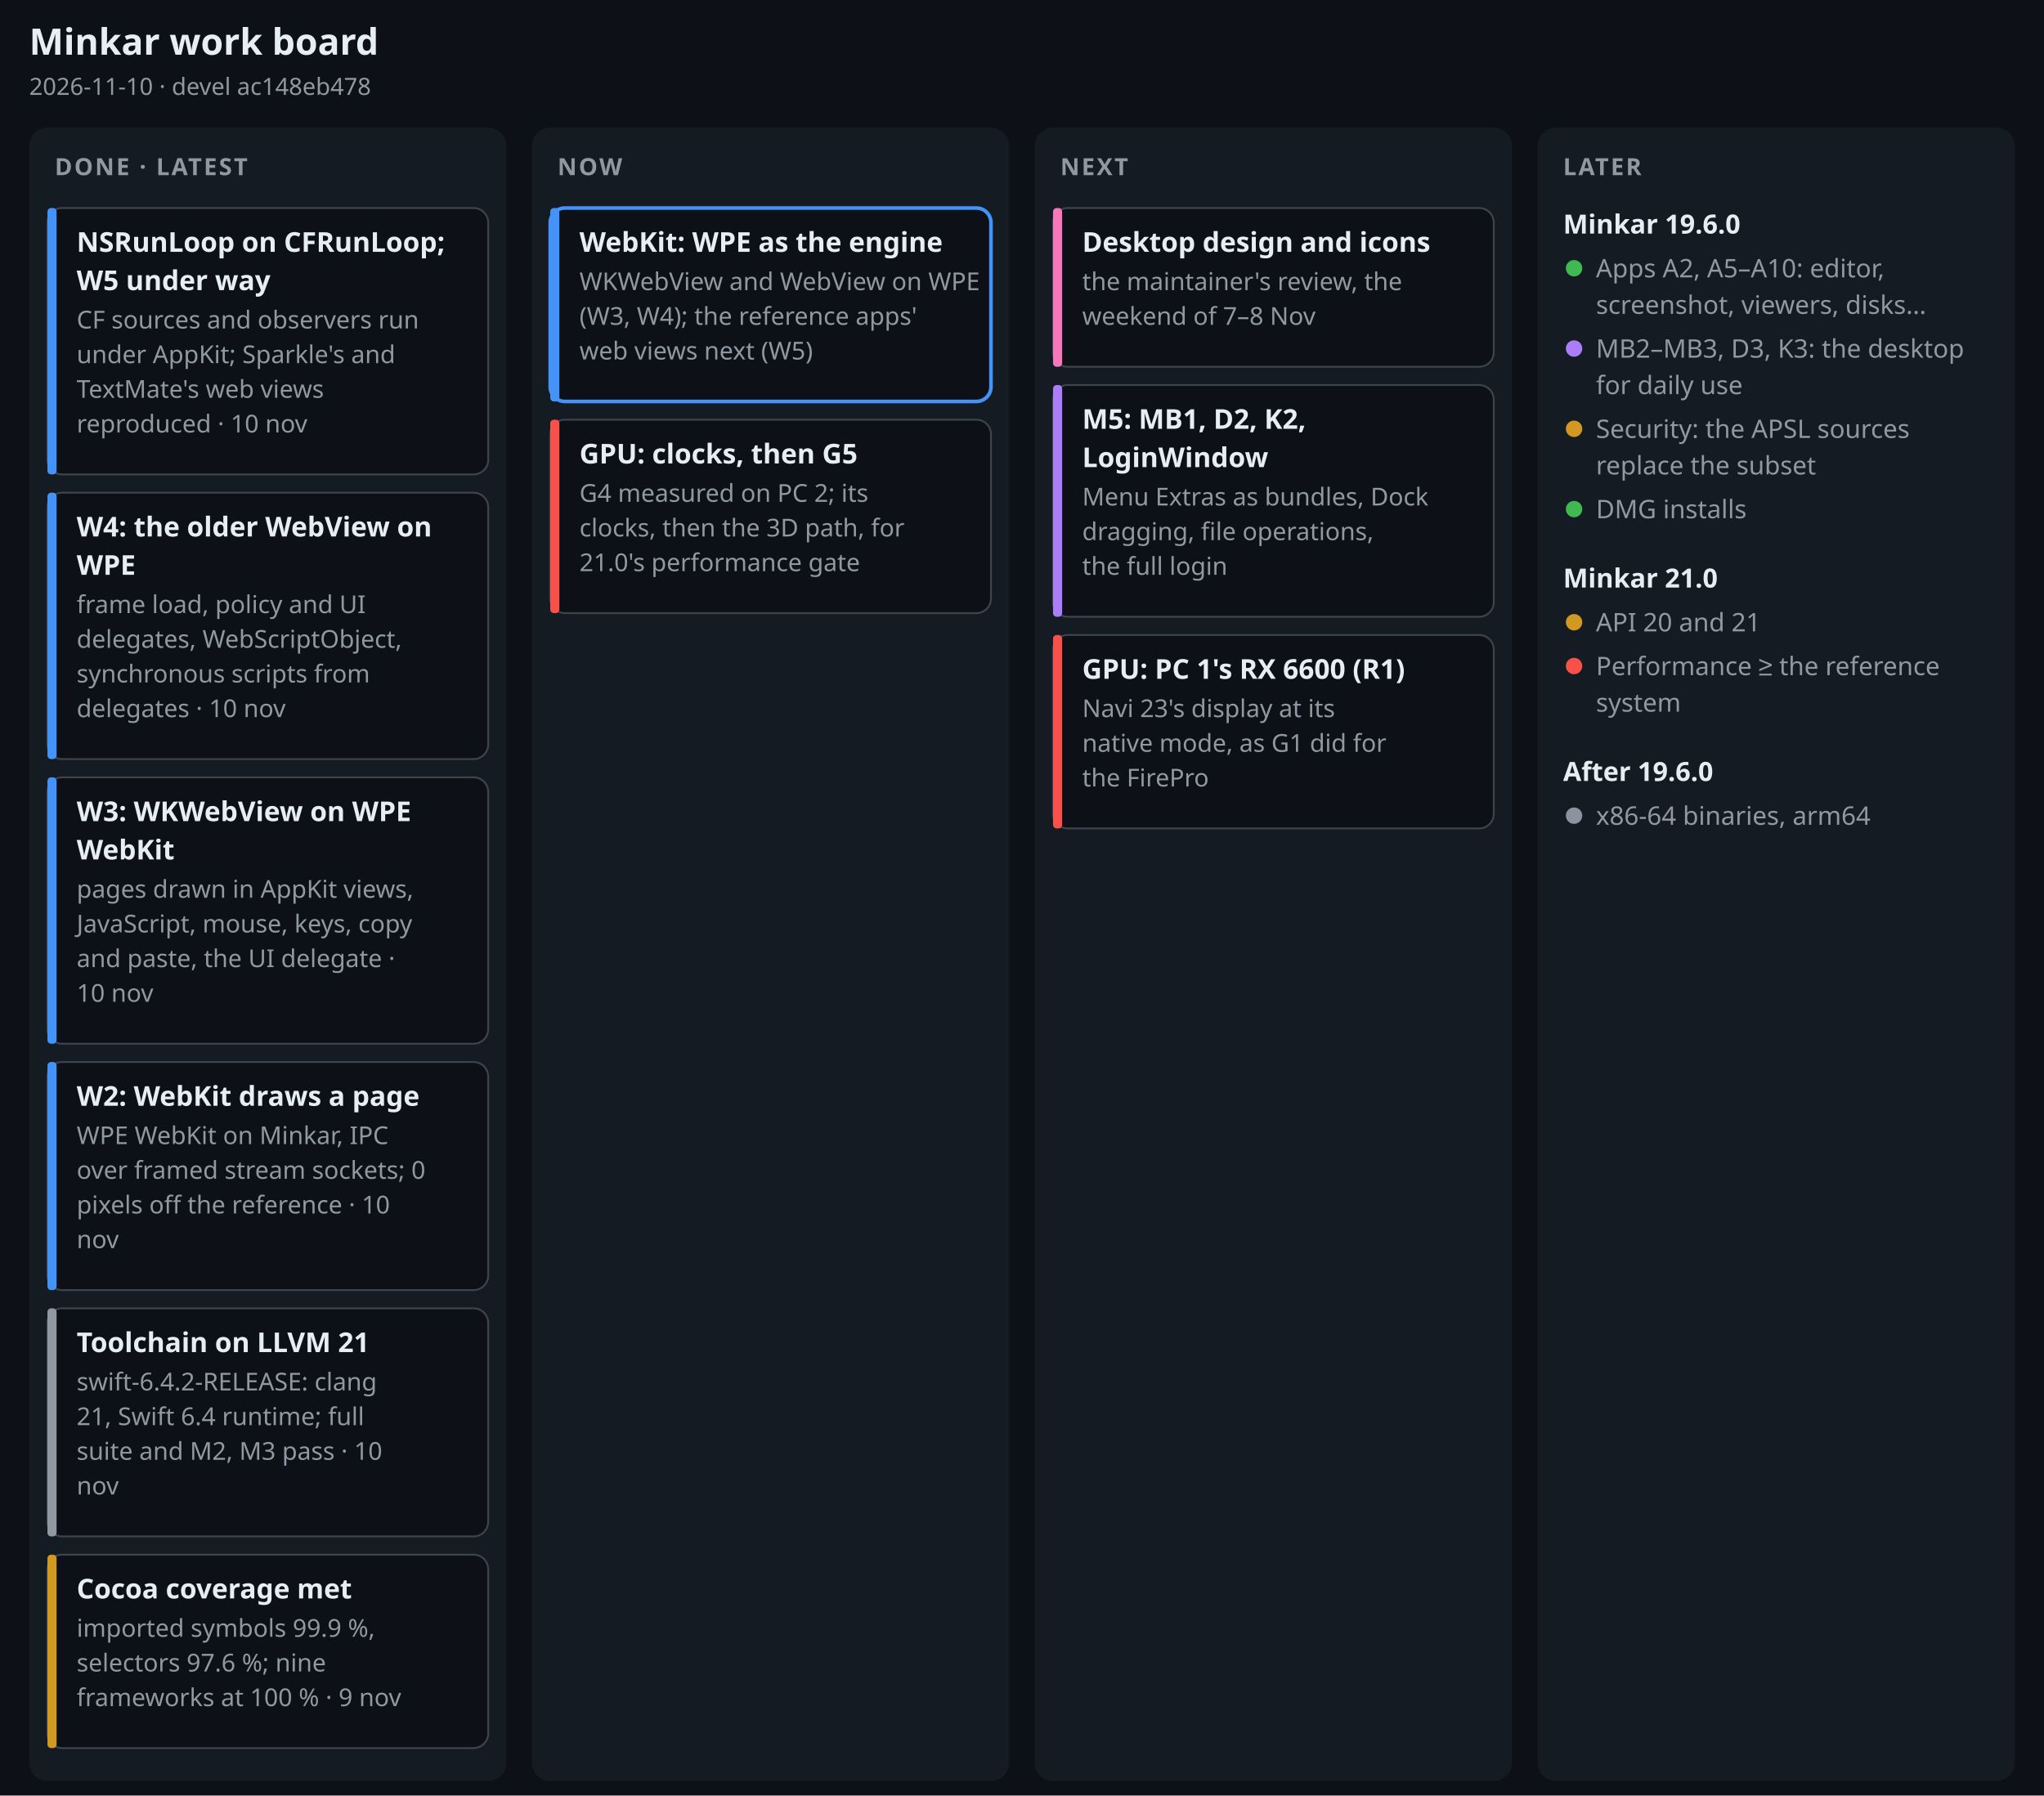
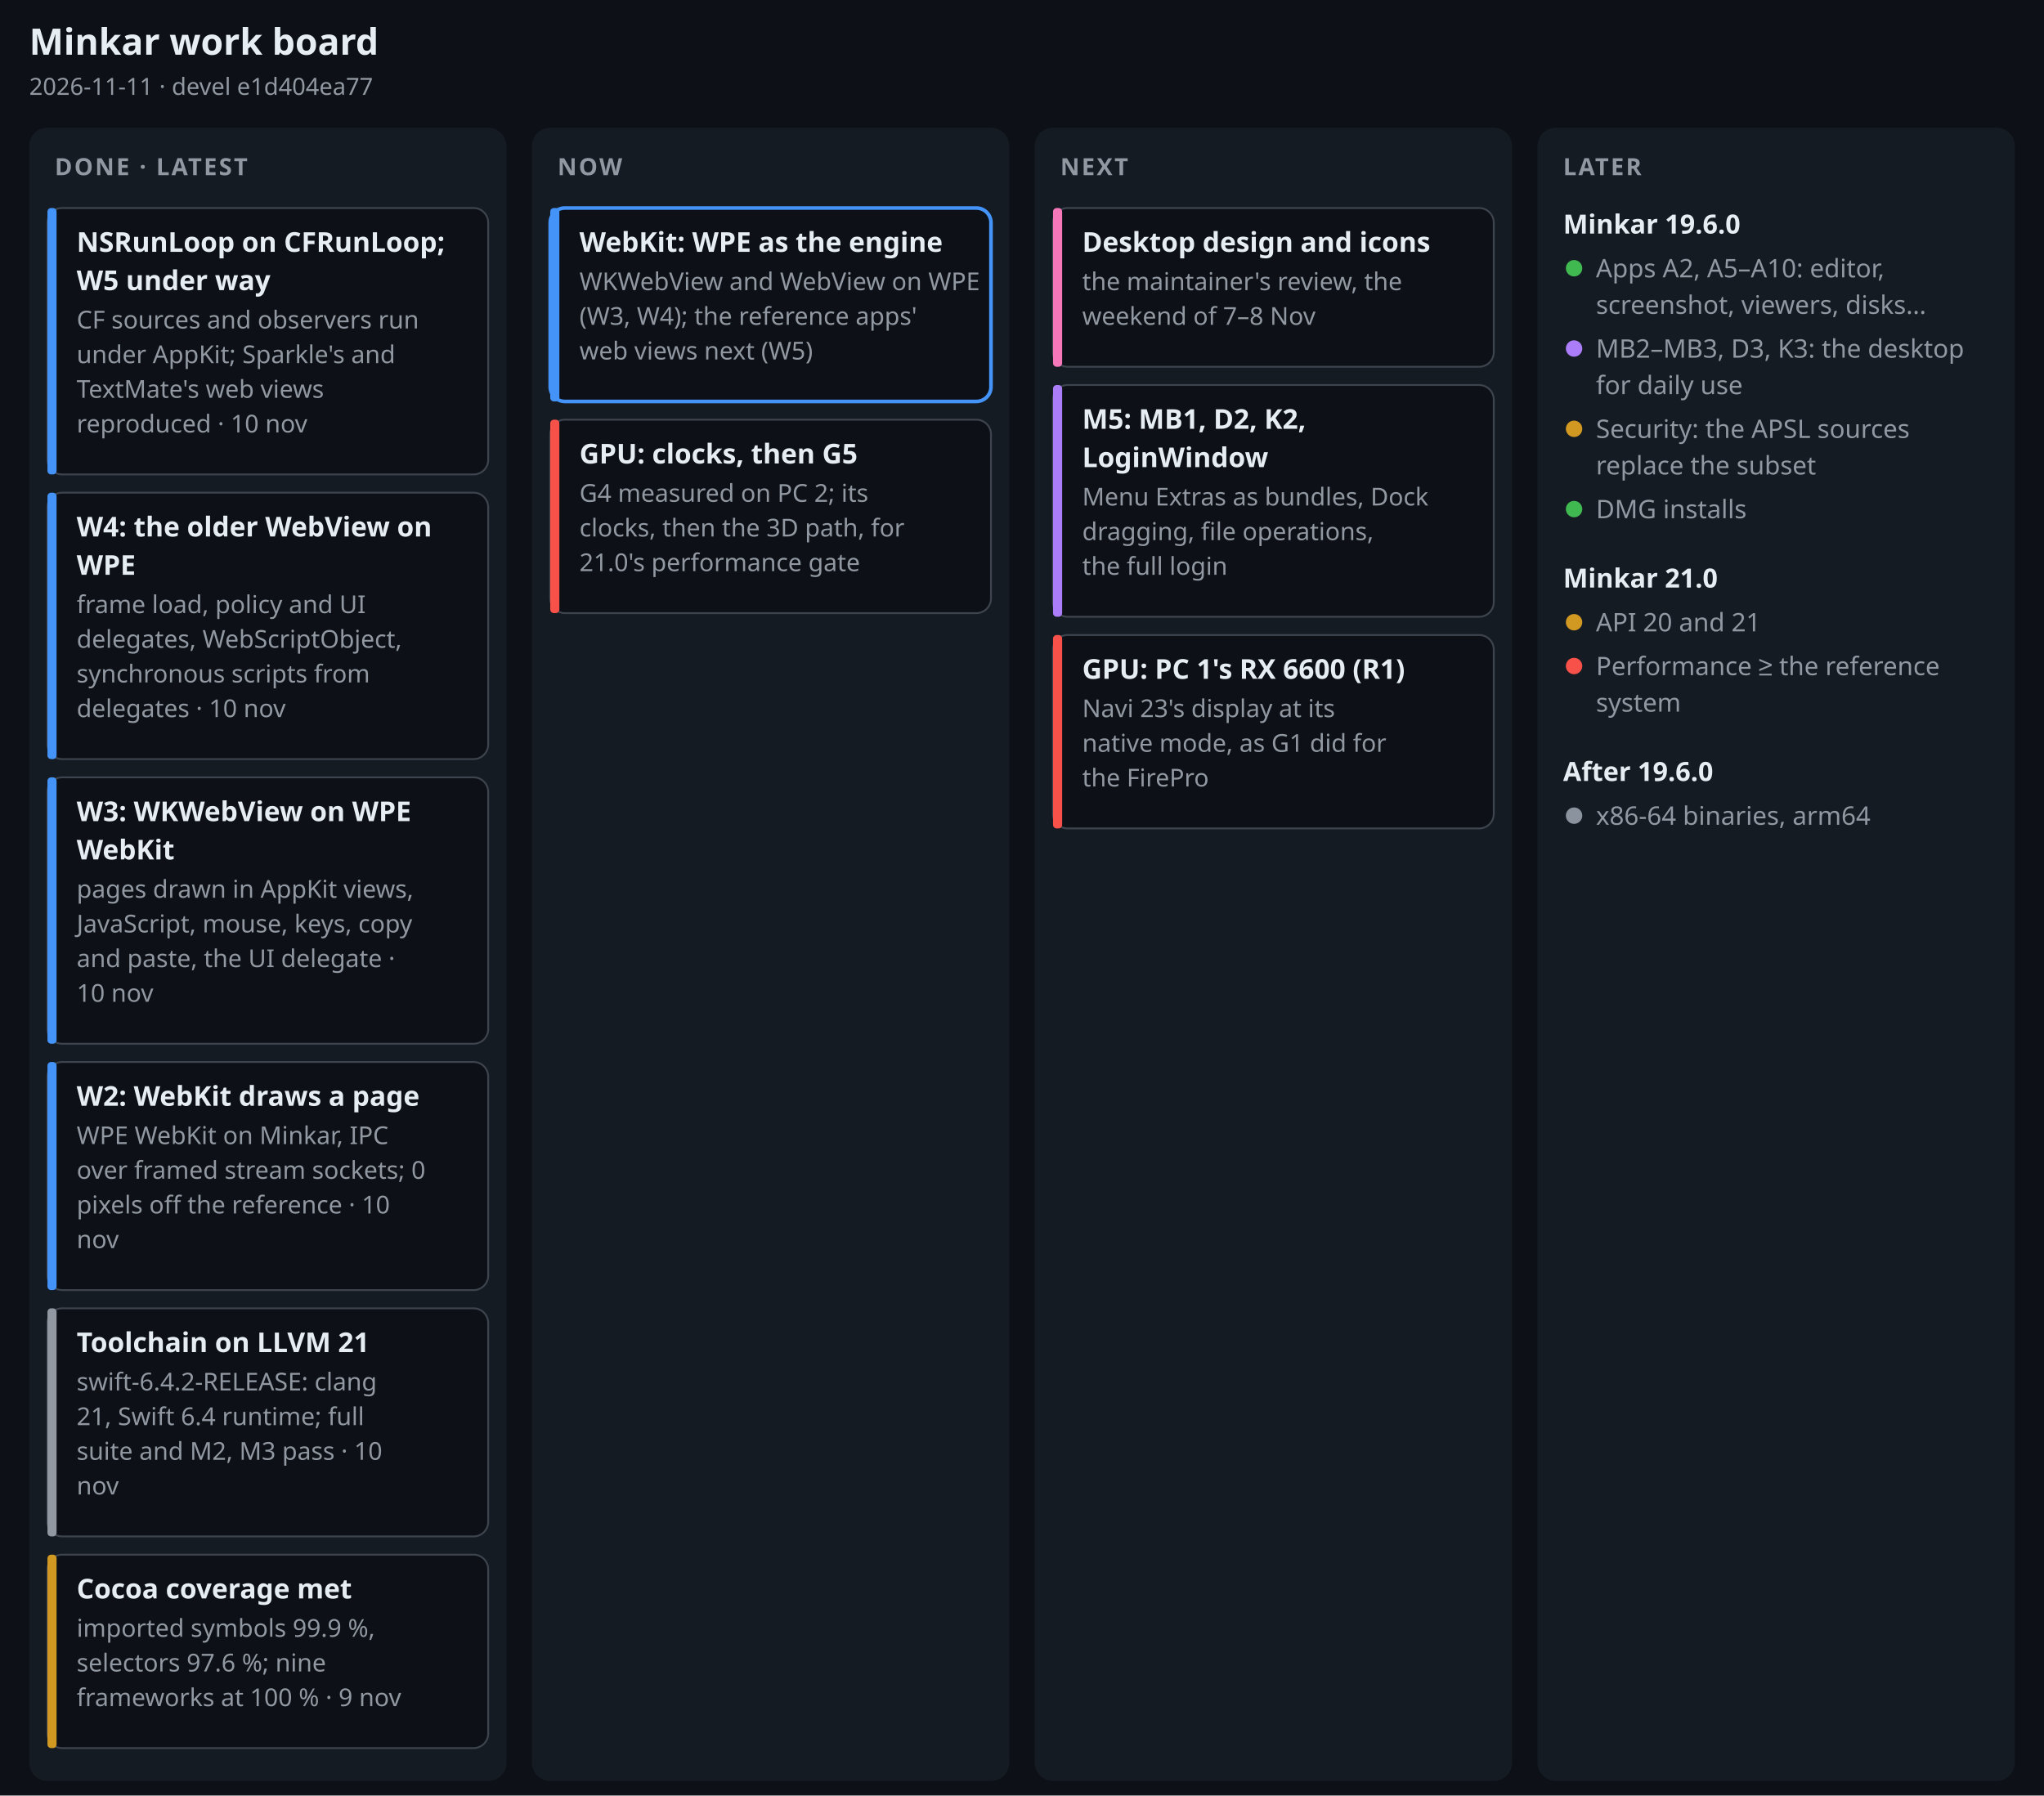
- <svg xmlns="http://www.w3.org/2000/svg" width="1120" height="984" viewBox="0 0 1120 984" font-family="-apple-system, BlinkMacSystemFont, 'Segoe UI', 'Noto Sans', Helvetica, Arial, sans-serif" role="img" aria-label="Minkar work board, 2026-11-10">
+ <svg xmlns="http://www.w3.org/2000/svg" width="1120" height="984" viewBox="0 0 1120 984" font-family="-apple-system, BlinkMacSystemFont, 'Segoe UI', 'Noto Sans', Helvetica, Arial, sans-serif" role="img" aria-label="Minkar work board, 2026-11-11">
  <rect width="1120" height="984" fill="#0d1117" />
  <text x="16" y="30" font-size="20" font-weight="700" fill="#e6edf3" text-anchor="start">Minkar work board</text>
-   <text x="16" y="52" font-size="13" font-weight="400" fill="#9198a1" text-anchor="start">2026-11-10 · devel ac148eb478</text>
+   <text x="16" y="52" font-size="13" font-weight="400" fill="#9198a1" text-anchor="start">2026-11-11 · devel e1d404ea77</text>
  <rect x="16" y="70" width="261.5" height="906" rx="10" fill="#151b23" />
  <text x="30" y="96" font-size="13" font-weight="700" fill="#9198a1" text-anchor="start" letter-spacing=".08em">DONE · LATEST</text>
  <rect x="26" y="114" width="241.5" height="146" rx="8" fill="#0d1117" stroke="#3d444d" stroke-width="1" />
  <rect x="26" y="114" width="5" height="146" rx="2" fill="#4493f8" />
  <text x="42" y="138" font-size="15" font-weight="650" fill="#e6edf3" text-anchor="start">NSRunLoop on CFRunLoop;</text>
  <text x="42" y="159" font-size="15" font-weight="650" fill="#e6edf3" text-anchor="start">W5 under way</text>
  <text x="42" y="180" font-size="13.5" font-weight="400" fill="#9198a1" text-anchor="start">CF sources and observers run</text>
  <text x="42" y="199" font-size="13.5" font-weight="400" fill="#9198a1" text-anchor="start">under AppKit; Sparkle's and</text>
  <text x="42" y="218" font-size="13.5" font-weight="400" fill="#9198a1" text-anchor="start">TextMate's web views</text>
  <text x="42" y="237" font-size="13.5" font-weight="400" fill="#9198a1" text-anchor="start">reproduced · 10 nov</text>
  <rect x="26" y="270" width="241.5" height="146" rx="8" fill="#0d1117" stroke="#3d444d" stroke-width="1" />
  <rect x="26" y="270" width="5" height="146" rx="2" fill="#4493f8" />
  <text x="42" y="294" font-size="15" font-weight="650" fill="#e6edf3" text-anchor="start">W4: the older WebView on</text>
  <text x="42" y="315" font-size="15" font-weight="650" fill="#e6edf3" text-anchor="start">WPE</text>
  <text x="42" y="336" font-size="13.5" font-weight="400" fill="#9198a1" text-anchor="start">frame load, policy and UI</text>
  <text x="42" y="355" font-size="13.5" font-weight="400" fill="#9198a1" text-anchor="start">delegates, WebScriptObject,</text>
  <text x="42" y="374" font-size="13.5" font-weight="400" fill="#9198a1" text-anchor="start">synchronous scripts from</text>
  <text x="42" y="393" font-size="13.5" font-weight="400" fill="#9198a1" text-anchor="start">delegates · 10 nov</text>
  <rect x="26" y="426" width="241.5" height="146" rx="8" fill="#0d1117" stroke="#3d444d" stroke-width="1" />
  <rect x="26" y="426" width="5" height="146" rx="2" fill="#4493f8" />
  <text x="42" y="450" font-size="15" font-weight="650" fill="#e6edf3" text-anchor="start">W3: WKWebView on WPE</text>
  <text x="42" y="471" font-size="15" font-weight="650" fill="#e6edf3" text-anchor="start">WebKit</text>
  <text x="42" y="492" font-size="13.5" font-weight="400" fill="#9198a1" text-anchor="start">pages drawn in AppKit views,</text>
  <text x="42" y="511" font-size="13.5" font-weight="400" fill="#9198a1" text-anchor="start">JavaScript, mouse, keys, copy</text>
  <text x="42" y="530" font-size="13.5" font-weight="400" fill="#9198a1" text-anchor="start">and paste, the UI delegate ·</text>
  <text x="42" y="549" font-size="13.5" font-weight="400" fill="#9198a1" text-anchor="start">10 nov</text>
  <rect x="26" y="582" width="241.5" height="125" rx="8" fill="#0d1117" stroke="#3d444d" stroke-width="1" />
  <rect x="26" y="582" width="5" height="125" rx="2" fill="#4493f8" />
  <text x="42" y="606" font-size="15" font-weight="650" fill="#e6edf3" text-anchor="start">W2: WebKit draws a page</text>
  <text x="42" y="627" font-size="13.5" font-weight="400" fill="#9198a1" text-anchor="start">WPE WebKit on Minkar, IPC</text>
  <text x="42" y="646" font-size="13.5" font-weight="400" fill="#9198a1" text-anchor="start">over framed stream sockets; 0</text>
  <text x="42" y="665" font-size="13.5" font-weight="400" fill="#9198a1" text-anchor="start">pixels off the reference · 10</text>
  <text x="42" y="684" font-size="13.5" font-weight="400" fill="#9198a1" text-anchor="start">nov</text>
  <rect x="26" y="717" width="241.5" height="125" rx="8" fill="#0d1117" stroke="#3d444d" stroke-width="1" />
  <rect x="26" y="717" width="5" height="125" rx="2" fill="#9198a1" />
  <text x="42" y="741" font-size="15" font-weight="650" fill="#e6edf3" text-anchor="start">Toolchain on LLVM 21</text>
  <text x="42" y="762" font-size="13.5" font-weight="400" fill="#9198a1" text-anchor="start">swift-6.4.2-RELEASE: clang</text>
  <text x="42" y="781" font-size="13.5" font-weight="400" fill="#9198a1" text-anchor="start">21, Swift 6.4 runtime; full</text>
  <text x="42" y="800" font-size="13.5" font-weight="400" fill="#9198a1" text-anchor="start">suite and M2, M3 pass · 10</text>
  <text x="42" y="819" font-size="13.5" font-weight="400" fill="#9198a1" text-anchor="start">nov</text>
  <rect x="26" y="852" width="241.5" height="106" rx="8" fill="#0d1117" stroke="#3d444d" stroke-width="1" />
  <rect x="26" y="852" width="5" height="106" rx="2" fill="#d29922" />
  <text x="42" y="876" font-size="15" font-weight="650" fill="#e6edf3" text-anchor="start">Cocoa coverage met</text>
  <text x="42" y="897" font-size="13.5" font-weight="400" fill="#9198a1" text-anchor="start">imported symbols 99.9 %,</text>
  <text x="42" y="916" font-size="13.5" font-weight="400" fill="#9198a1" text-anchor="start">selectors 97.6 %; nine</text>
  <text x="42" y="935" font-size="13.5" font-weight="400" fill="#9198a1" text-anchor="start">frameworks at 100 % · 9 nov</text>
  <rect x="291.5" y="70" width="261.5" height="906" rx="10" fill="#151b23" />
  <text x="305.5" y="96" font-size="13" font-weight="700" fill="#9198a1" text-anchor="start" letter-spacing=".08em">NOW</text>
  <rect x="301.5" y="114" width="241.5" height="106" rx="8" fill="#0d1117" stroke="#4493f8" stroke-width="2" />
  <rect x="301.5" y="114" width="5" height="106" rx="2" fill="#4493f8" />
  <text x="317.5" y="138" font-size="15" font-weight="650" fill="#e6edf3" text-anchor="start">WebKit: WPE as the engine</text>
  <text x="317.5" y="159" font-size="13.5" font-weight="400" fill="#9198a1" text-anchor="start">WKWebView and WebView on WPE</text>
  <text x="317.5" y="178" font-size="13.5" font-weight="400" fill="#9198a1" text-anchor="start">(W3, W4); the reference apps'</text>
  <text x="317.5" y="197" font-size="13.5" font-weight="400" fill="#9198a1" text-anchor="start">web views next (W5)</text>
  <rect x="301.5" y="230" width="241.5" height="106" rx="8" fill="#0d1117" stroke="#3d444d" stroke-width="1" />
  <rect x="301.5" y="230" width="5" height="106" rx="2" fill="#f85149" />
  <text x="317.5" y="254" font-size="15" font-weight="650" fill="#e6edf3" text-anchor="start">GPU: clocks, then G5</text>
  <text x="317.5" y="275" font-size="13.5" font-weight="400" fill="#9198a1" text-anchor="start">G4 measured on PC 2; its</text>
  <text x="317.5" y="294" font-size="13.5" font-weight="400" fill="#9198a1" text-anchor="start">clocks, then the 3D path, for</text>
  <text x="317.5" y="313" font-size="13.5" font-weight="400" fill="#9198a1" text-anchor="start">21.0's performance gate</text>
  <rect x="567" y="70" width="261.5" height="906" rx="10" fill="#151b23" />
  <text x="581" y="96" font-size="13" font-weight="700" fill="#9198a1" text-anchor="start" letter-spacing=".08em">NEXT</text>
  <rect x="577" y="114" width="241.5" height="87" rx="8" fill="#0d1117" stroke="#3d444d" stroke-width="1" />
  <rect x="577" y="114" width="5" height="87" rx="2" fill="#f778ba" />
  <text x="593" y="138" font-size="15" font-weight="650" fill="#e6edf3" text-anchor="start">Desktop design and icons</text>
  <text x="593" y="159" font-size="13.5" font-weight="400" fill="#9198a1" text-anchor="start">the maintainer's review, the</text>
  <text x="593" y="178" font-size="13.5" font-weight="400" fill="#9198a1" text-anchor="start">weekend of 7–8 Nov</text>
  <rect x="577" y="211" width="241.5" height="127" rx="8" fill="#0d1117" stroke="#3d444d" stroke-width="1" />
  <rect x="577" y="211" width="5" height="127" rx="2" fill="#ab7df8" />
  <text x="593" y="235" font-size="15" font-weight="650" fill="#e6edf3" text-anchor="start">M5: MB1, D2, K2,</text>
  <text x="593" y="256" font-size="15" font-weight="650" fill="#e6edf3" text-anchor="start">LoginWindow</text>
  <text x="593" y="277" font-size="13.5" font-weight="400" fill="#9198a1" text-anchor="start">Menu Extras as bundles, Dock</text>
  <text x="593" y="296" font-size="13.5" font-weight="400" fill="#9198a1" text-anchor="start">dragging, file operations,</text>
  <text x="593" y="315" font-size="13.5" font-weight="400" fill="#9198a1" text-anchor="start">the full login</text>
  <rect x="577" y="348" width="241.5" height="106" rx="8" fill="#0d1117" stroke="#3d444d" stroke-width="1" />
  <rect x="577" y="348" width="5" height="106" rx="2" fill="#f85149" />
  <text x="593" y="372" font-size="15" font-weight="650" fill="#e6edf3" text-anchor="start">GPU: PC 1's RX 6600 (R1)</text>
  <text x="593" y="393" font-size="13.5" font-weight="400" fill="#9198a1" text-anchor="start">Navi 23's display at its</text>
  <text x="593" y="412" font-size="13.5" font-weight="400" fill="#9198a1" text-anchor="start">native mode, as G1 did for</text>
  <text x="593" y="431" font-size="13.5" font-weight="400" fill="#9198a1" text-anchor="start">the FirePro</text>
  <rect x="842.5" y="70" width="261.5" height="906" rx="10" fill="#151b23" />
  <text x="856.5" y="96" font-size="13" font-weight="700" fill="#9198a1" text-anchor="start" letter-spacing=".08em">LATER</text>
  <text x="856.5" y="128" font-size="14.5" font-weight="700" fill="#e6edf3" text-anchor="start">Minkar 19.6.0</text>
  <circle cx="862.5" cy="147" r="4.5" fill="#3fb950" />
  <text x="874.5" y="152" font-size="14" font-weight="400" fill="#9198a1" text-anchor="start">Apps A2, A5–A10: editor,</text>
  <text x="874.5" y="172" font-size="14" font-weight="400" fill="#9198a1" text-anchor="start">screenshot, viewers, disks…</text>
  <circle cx="862.5" cy="191" r="4.5" fill="#ab7df8" />
  <text x="874.5" y="196" font-size="14" font-weight="400" fill="#9198a1" text-anchor="start">MB2–MB3, D3, K3: the desktop</text>
  <text x="874.5" y="216" font-size="14" font-weight="400" fill="#9198a1" text-anchor="start">for daily use</text>
  <circle cx="862.5" cy="235" r="4.5" fill="#d29922" />
  <text x="874.5" y="240" font-size="14" font-weight="400" fill="#9198a1" text-anchor="start">Security: the APSL sources</text>
  <text x="874.5" y="260" font-size="14" font-weight="400" fill="#9198a1" text-anchor="start">replace the subset</text>
  <circle cx="862.5" cy="279" r="4.5" fill="#3fb950" />
  <text x="874.5" y="284" font-size="14" font-weight="400" fill="#9198a1" text-anchor="start">DMG installs</text>
  <text x="856.5" y="322" font-size="14.5" font-weight="700" fill="#e6edf3" text-anchor="start">Minkar 21.0</text>
  <circle cx="862.5" cy="341" r="4.5" fill="#d29922" />
  <text x="874.5" y="346" font-size="14" font-weight="400" fill="#9198a1" text-anchor="start">API 20 and 21</text>
  <circle cx="862.5" cy="365" r="4.5" fill="#f85149" />
  <text x="874.5" y="370" font-size="14" font-weight="400" fill="#9198a1" text-anchor="start">Performance ≥ the reference</text>
  <text x="874.5" y="390" font-size="14" font-weight="400" fill="#9198a1" text-anchor="start">system</text>
  <text x="856.5" y="428" font-size="14.5" font-weight="700" fill="#e6edf3" text-anchor="start">After 19.6.0</text>
  <circle cx="862.5" cy="447" r="4.5" fill="#8b949e" />
  <text x="874.5" y="452" font-size="14" font-weight="400" fill="#9198a1" text-anchor="start">x86-64 binaries, arm64</text>
</svg>
